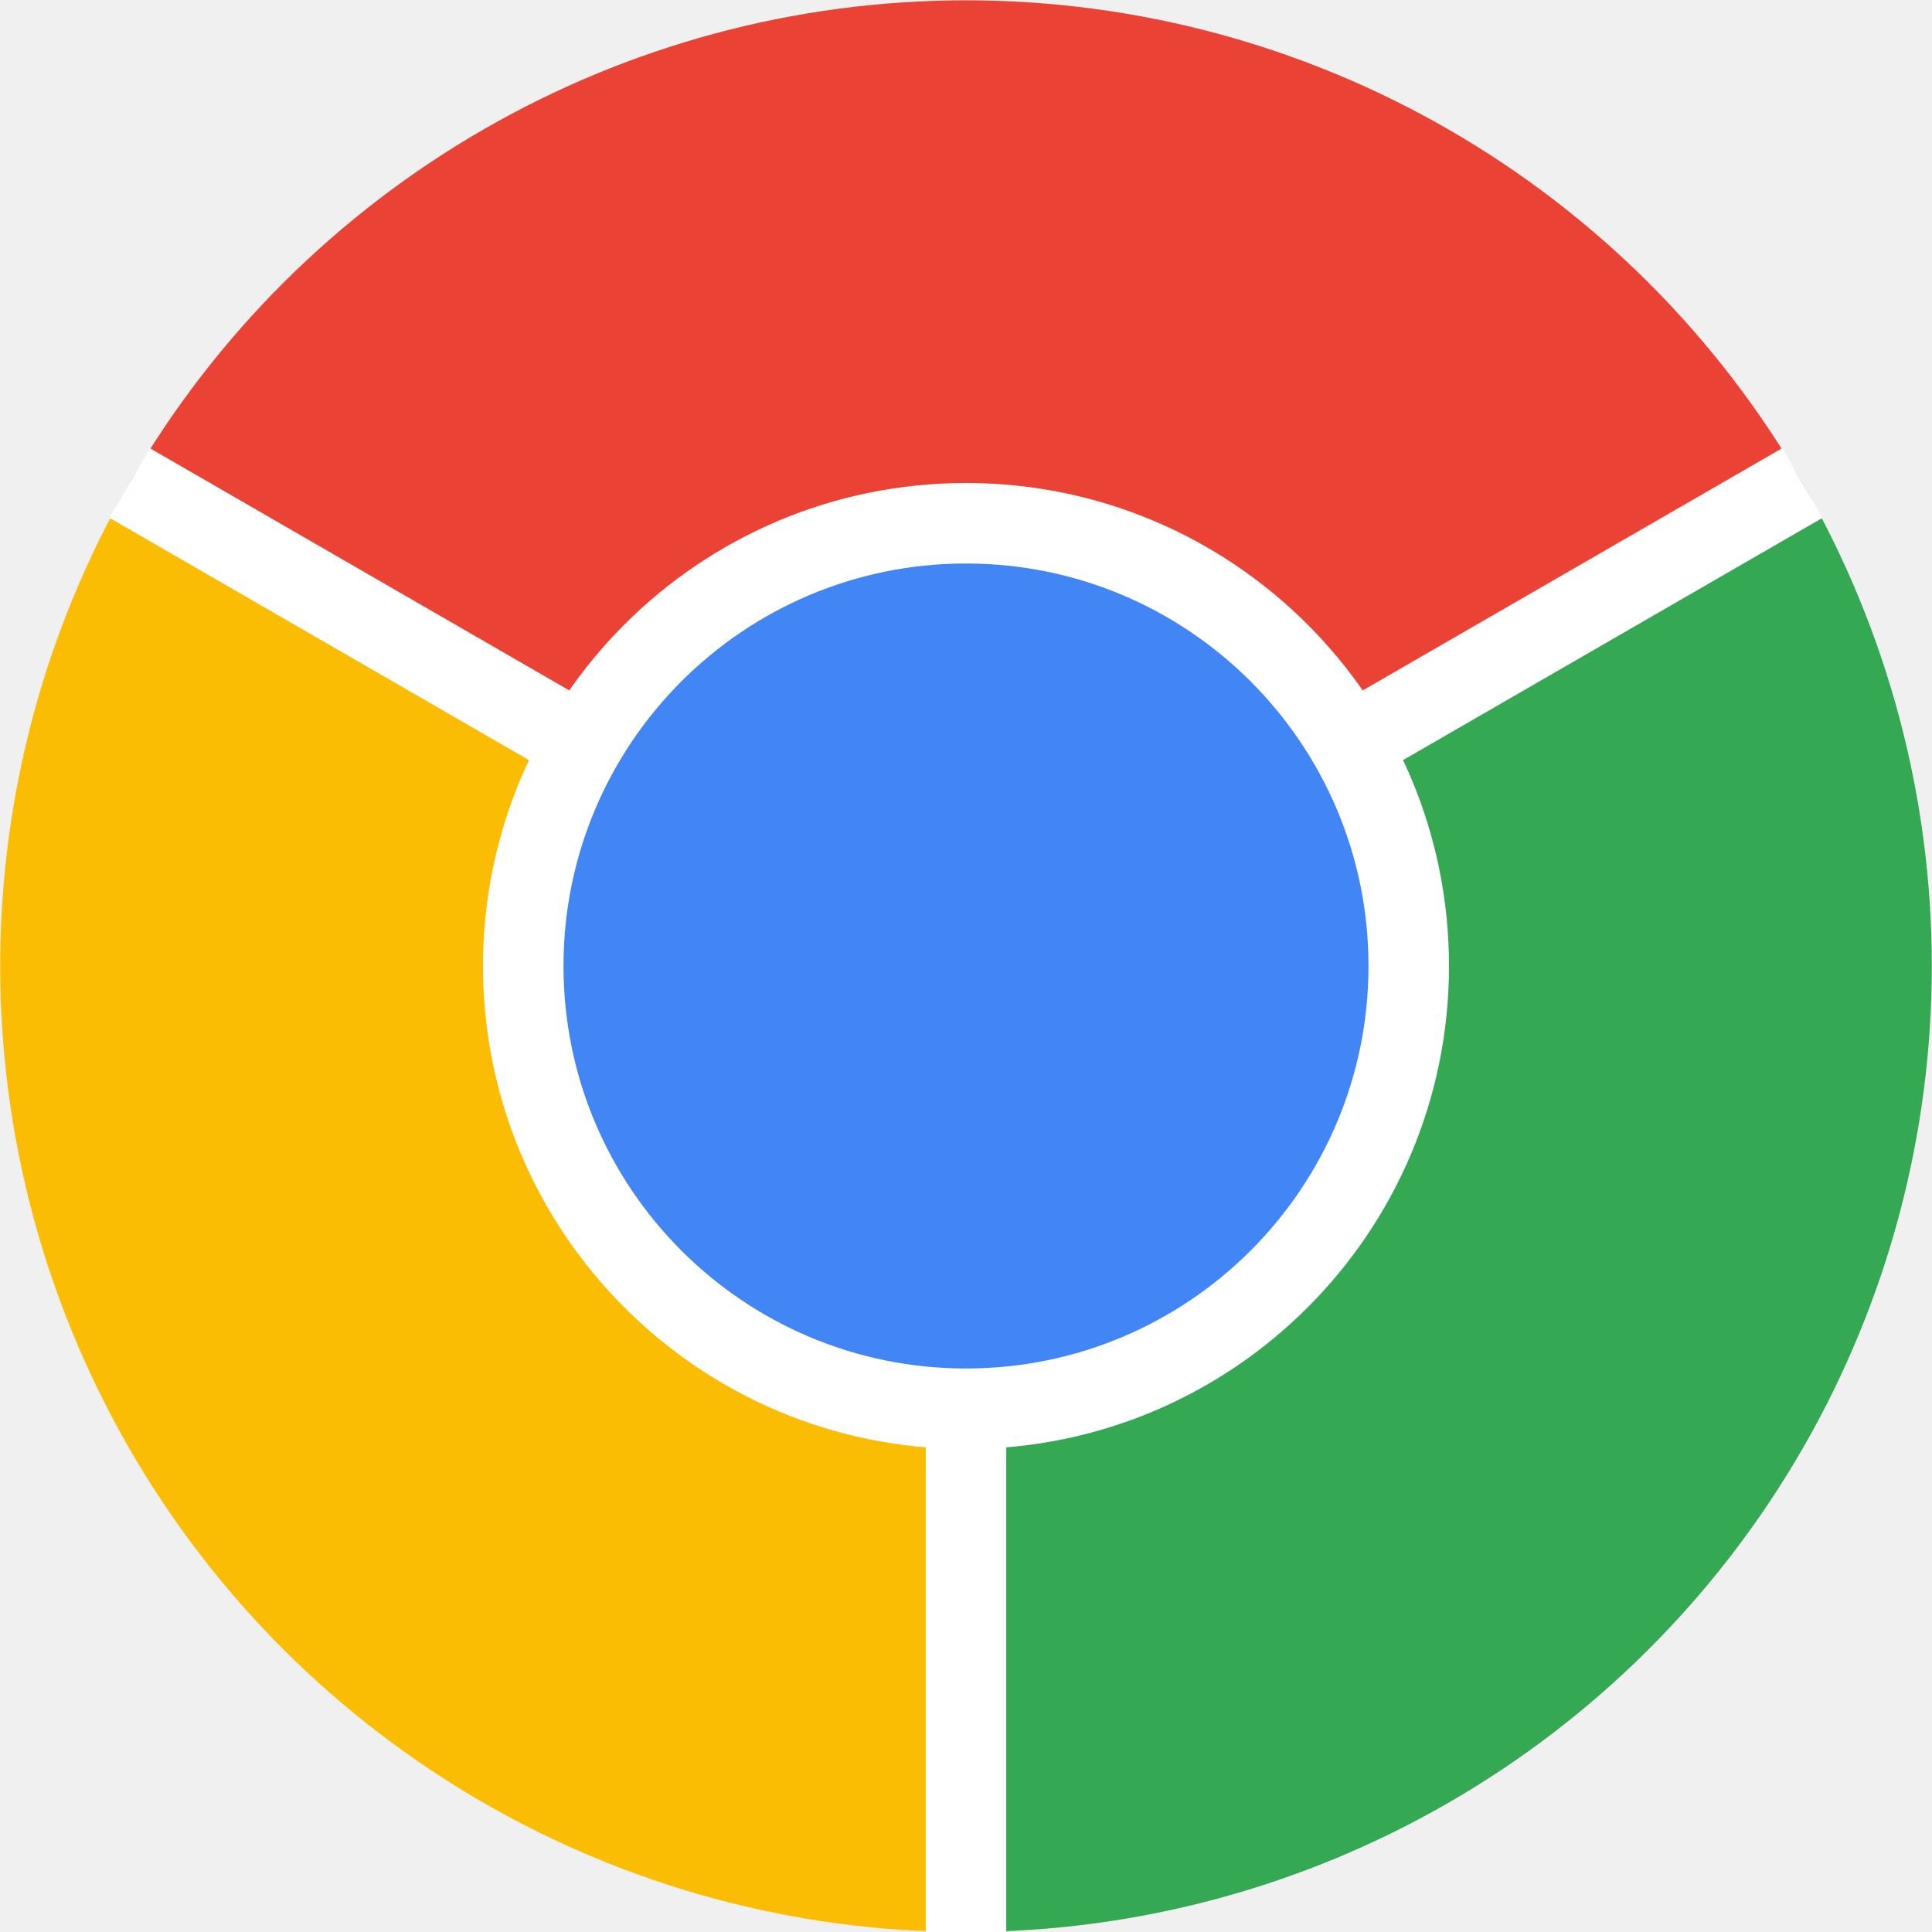
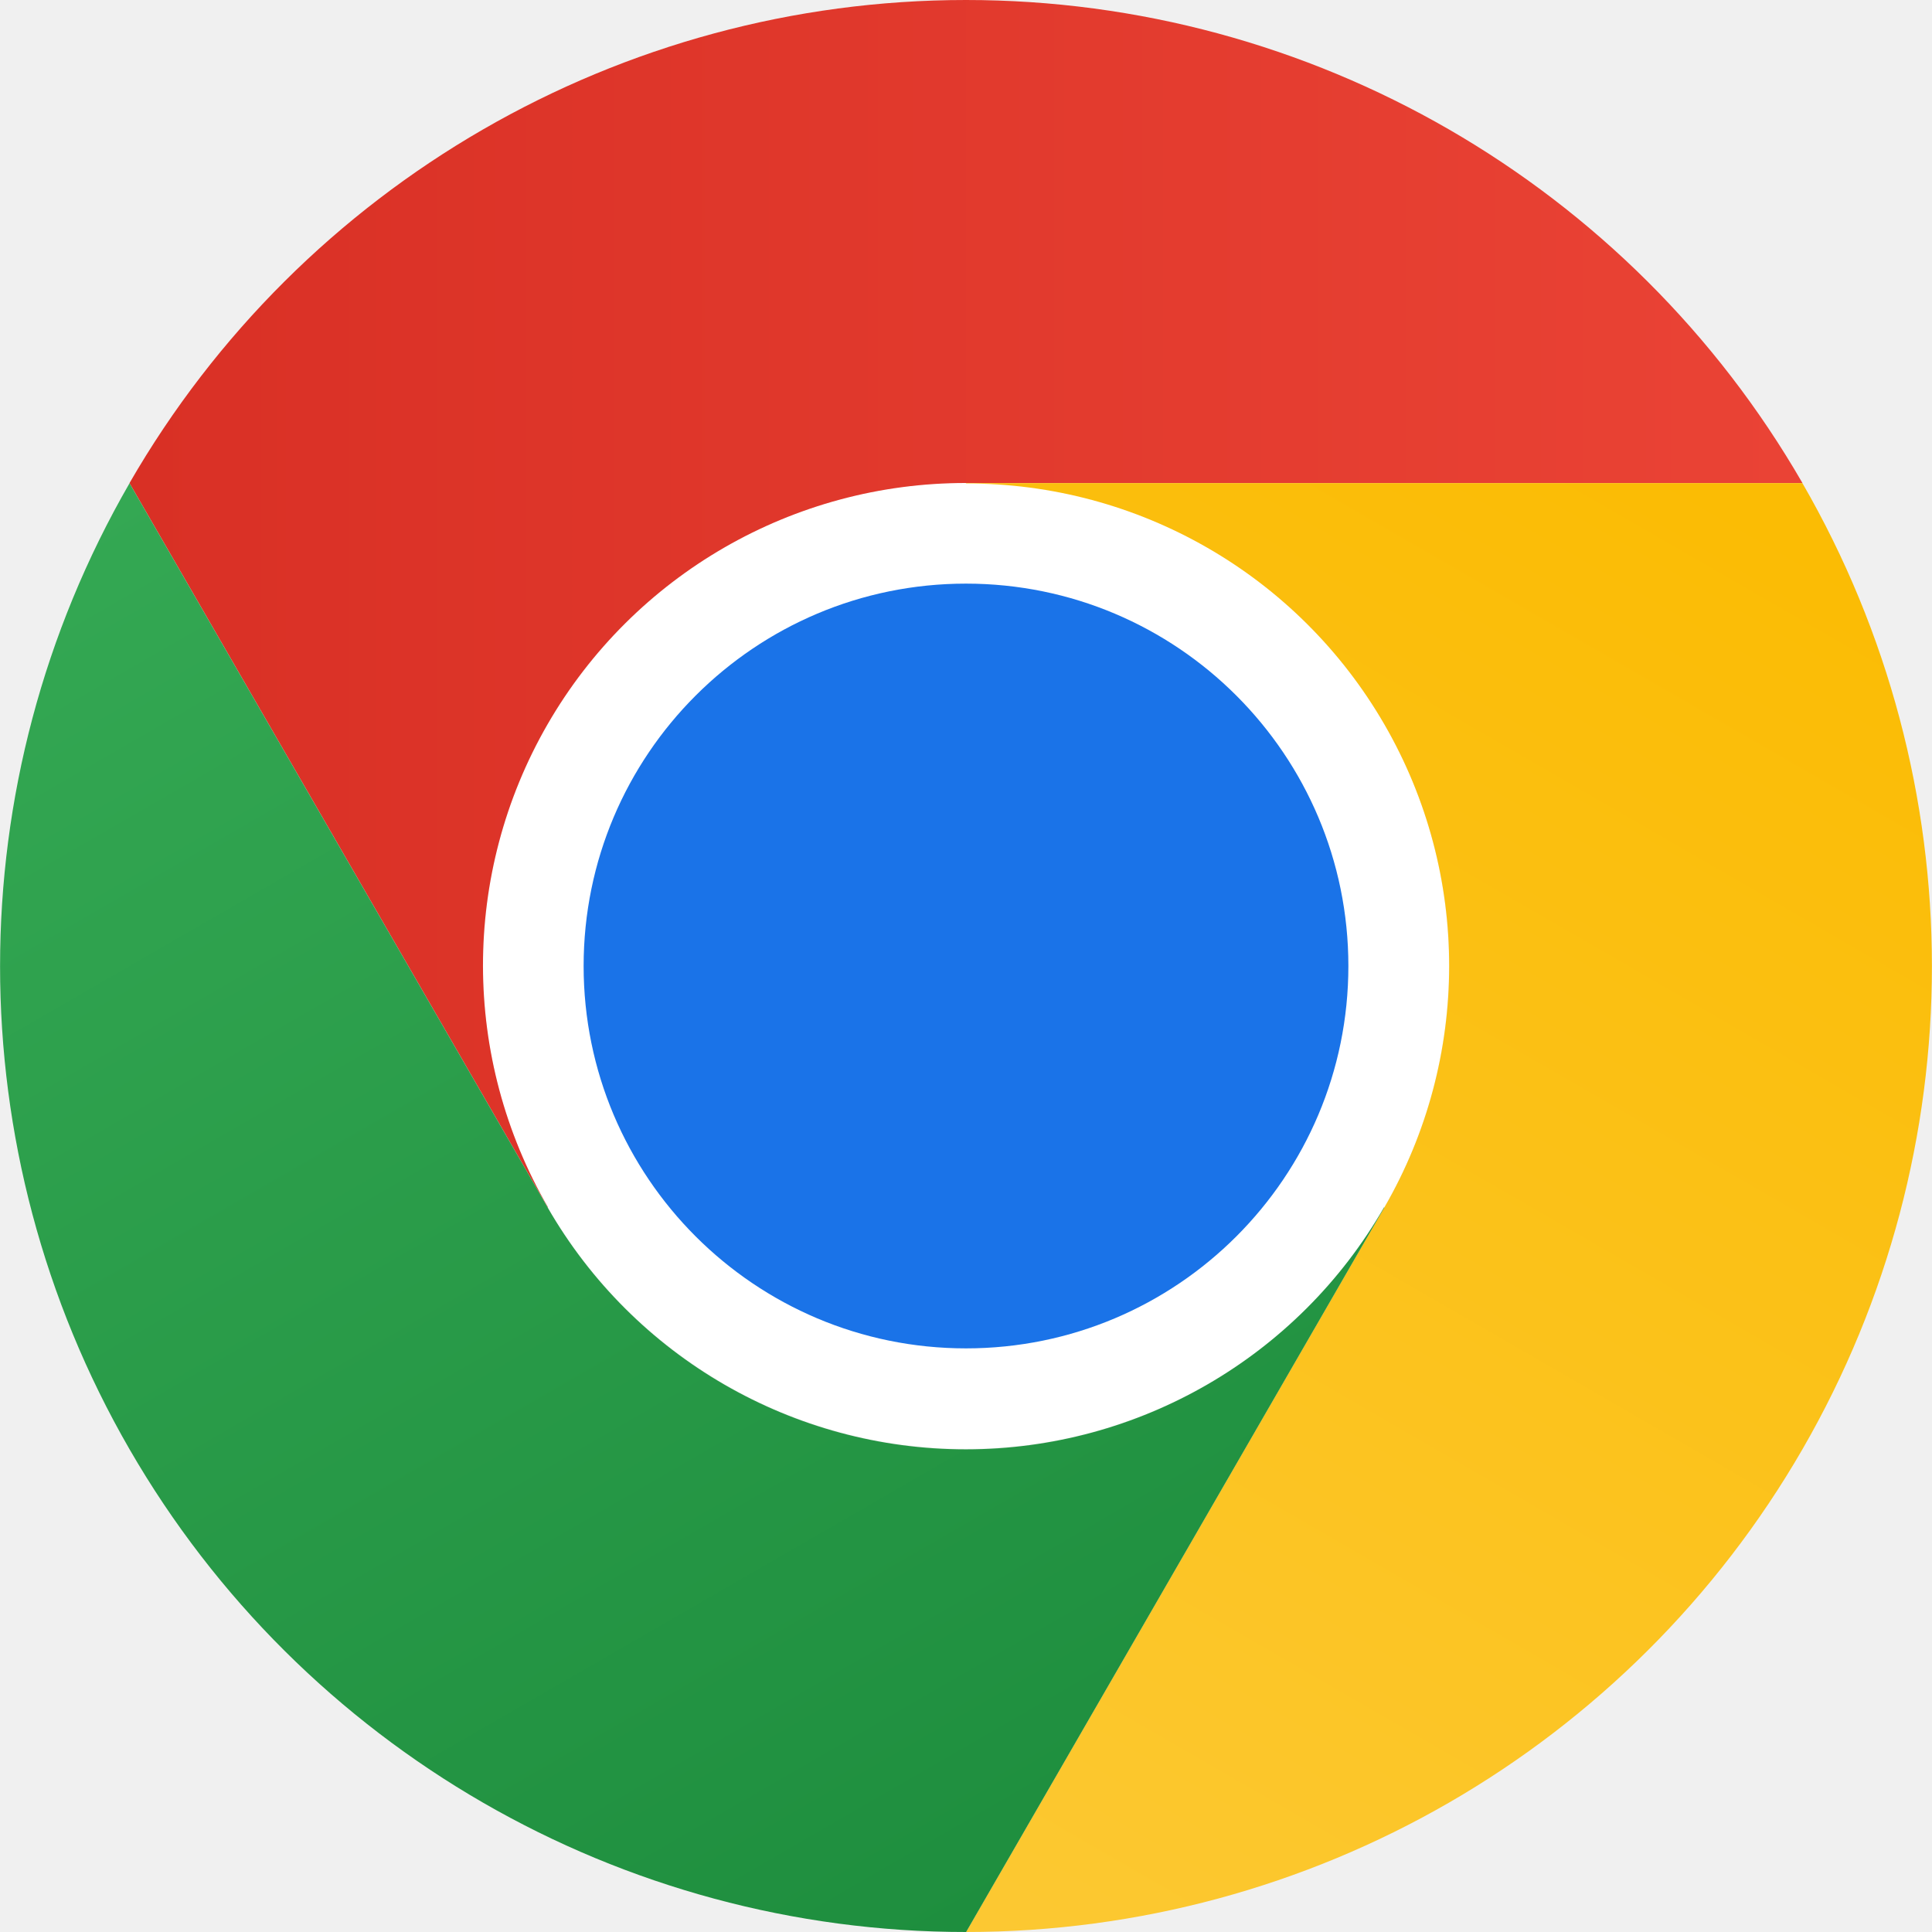
- <svg xmlns="http://www.w3.org/2000/svg" viewBox="0 0 48 48" width="48" height="48">
-   <path fill="#EA4335" d="M24 24 L3.22 12 A24 24 0 0 1 44.78 12 Z" />
-   <path fill="#34A853" d="M24 24 L44.78 12 A24 24 0 0 1 24 48 Z" />
-   <path fill="#FBBC04" d="M24 24 L24 48 A24 24 0 0 1 3.22 12 Z" />
-   <line x1="24" y1="24" x2="3.22" y2="12" stroke="#fff" stroke-width="2" />
-   <line x1="24" y1="24" x2="44.78" y2="12" stroke="#fff" stroke-width="2" />
-   <line x1="24" y1="24" x2="24" y2="48" stroke="#fff" stroke-width="2" />
-   <circle cx="24" cy="24" r="12" fill="#fff" />
-   <circle cx="24" cy="24" r="10" fill="#4285F4" />
+ <svg xmlns="http://www.w3.org/2000/svg" viewBox="0 0 48 48" height="48" width="48">
+   <defs>
+     <linearGradient id="a" x1="3.217" y1="15" x2="44.781" y2="15" gradientUnits="userSpaceOnUse">
+       <stop offset="0" stop-color="#d93025" />
+       <stop offset="1" stop-color="#ea4335" />
+     </linearGradient>
+     <linearGradient id="b" x1="20.722" y1="47.679" x2="41.504" y2="11.684" gradientUnits="userSpaceOnUse">
+       <stop offset="0" stop-color="#fcc934" />
+       <stop offset="1" stop-color="#fbbc04" />
+     </linearGradient>
+     <linearGradient id="c" x1="26.598" y1="46.502" x2="5.816" y2="10.506" gradientUnits="userSpaceOnUse">
+       <stop offset="0" stop-color="#1e8e3e" />
+       <stop offset="1" stop-color="#34a853" />
+     </linearGradient>
+   </defs>
+   <circle cx="24" cy="23.995" r="12" style="fill:#fff" />
+   <path d="M3.215,36A24,24,0,1,0,12,3.215,24,24,0,0,0,3.215,36ZM34.392,18A12,12,0,1,1,18,13.608,12,12,0,0,1,34.392,18Z" style="fill:none" />
+   <path d="M24,12H44.781a23.994,23.994,0,0,0-41.564.003L13.608,30l.009-.002A11.985,11.985,0,0,1,24,12Z" style="fill:url(#a)" />
+   <circle cx="24" cy="24" r="9.5" style="fill:#1a73e8" />
+   <path d="M34.391,30.003,24.001,48A23.994,23.994,0,0,0,44.78,12.003H23.999l-.003.009A11.985,11.985,0,0,1,34.391,30.003Z" style="fill:url(#b)" />
+   <path d="M13.609,30.003,3.218,12.006A23.994,23.994,0,0,0,24.003,48L34.393,30.003l-.007-.007a11.985,11.985,0,0,1-20.778.007Z" style="fill:url(#c)" />
</svg>
